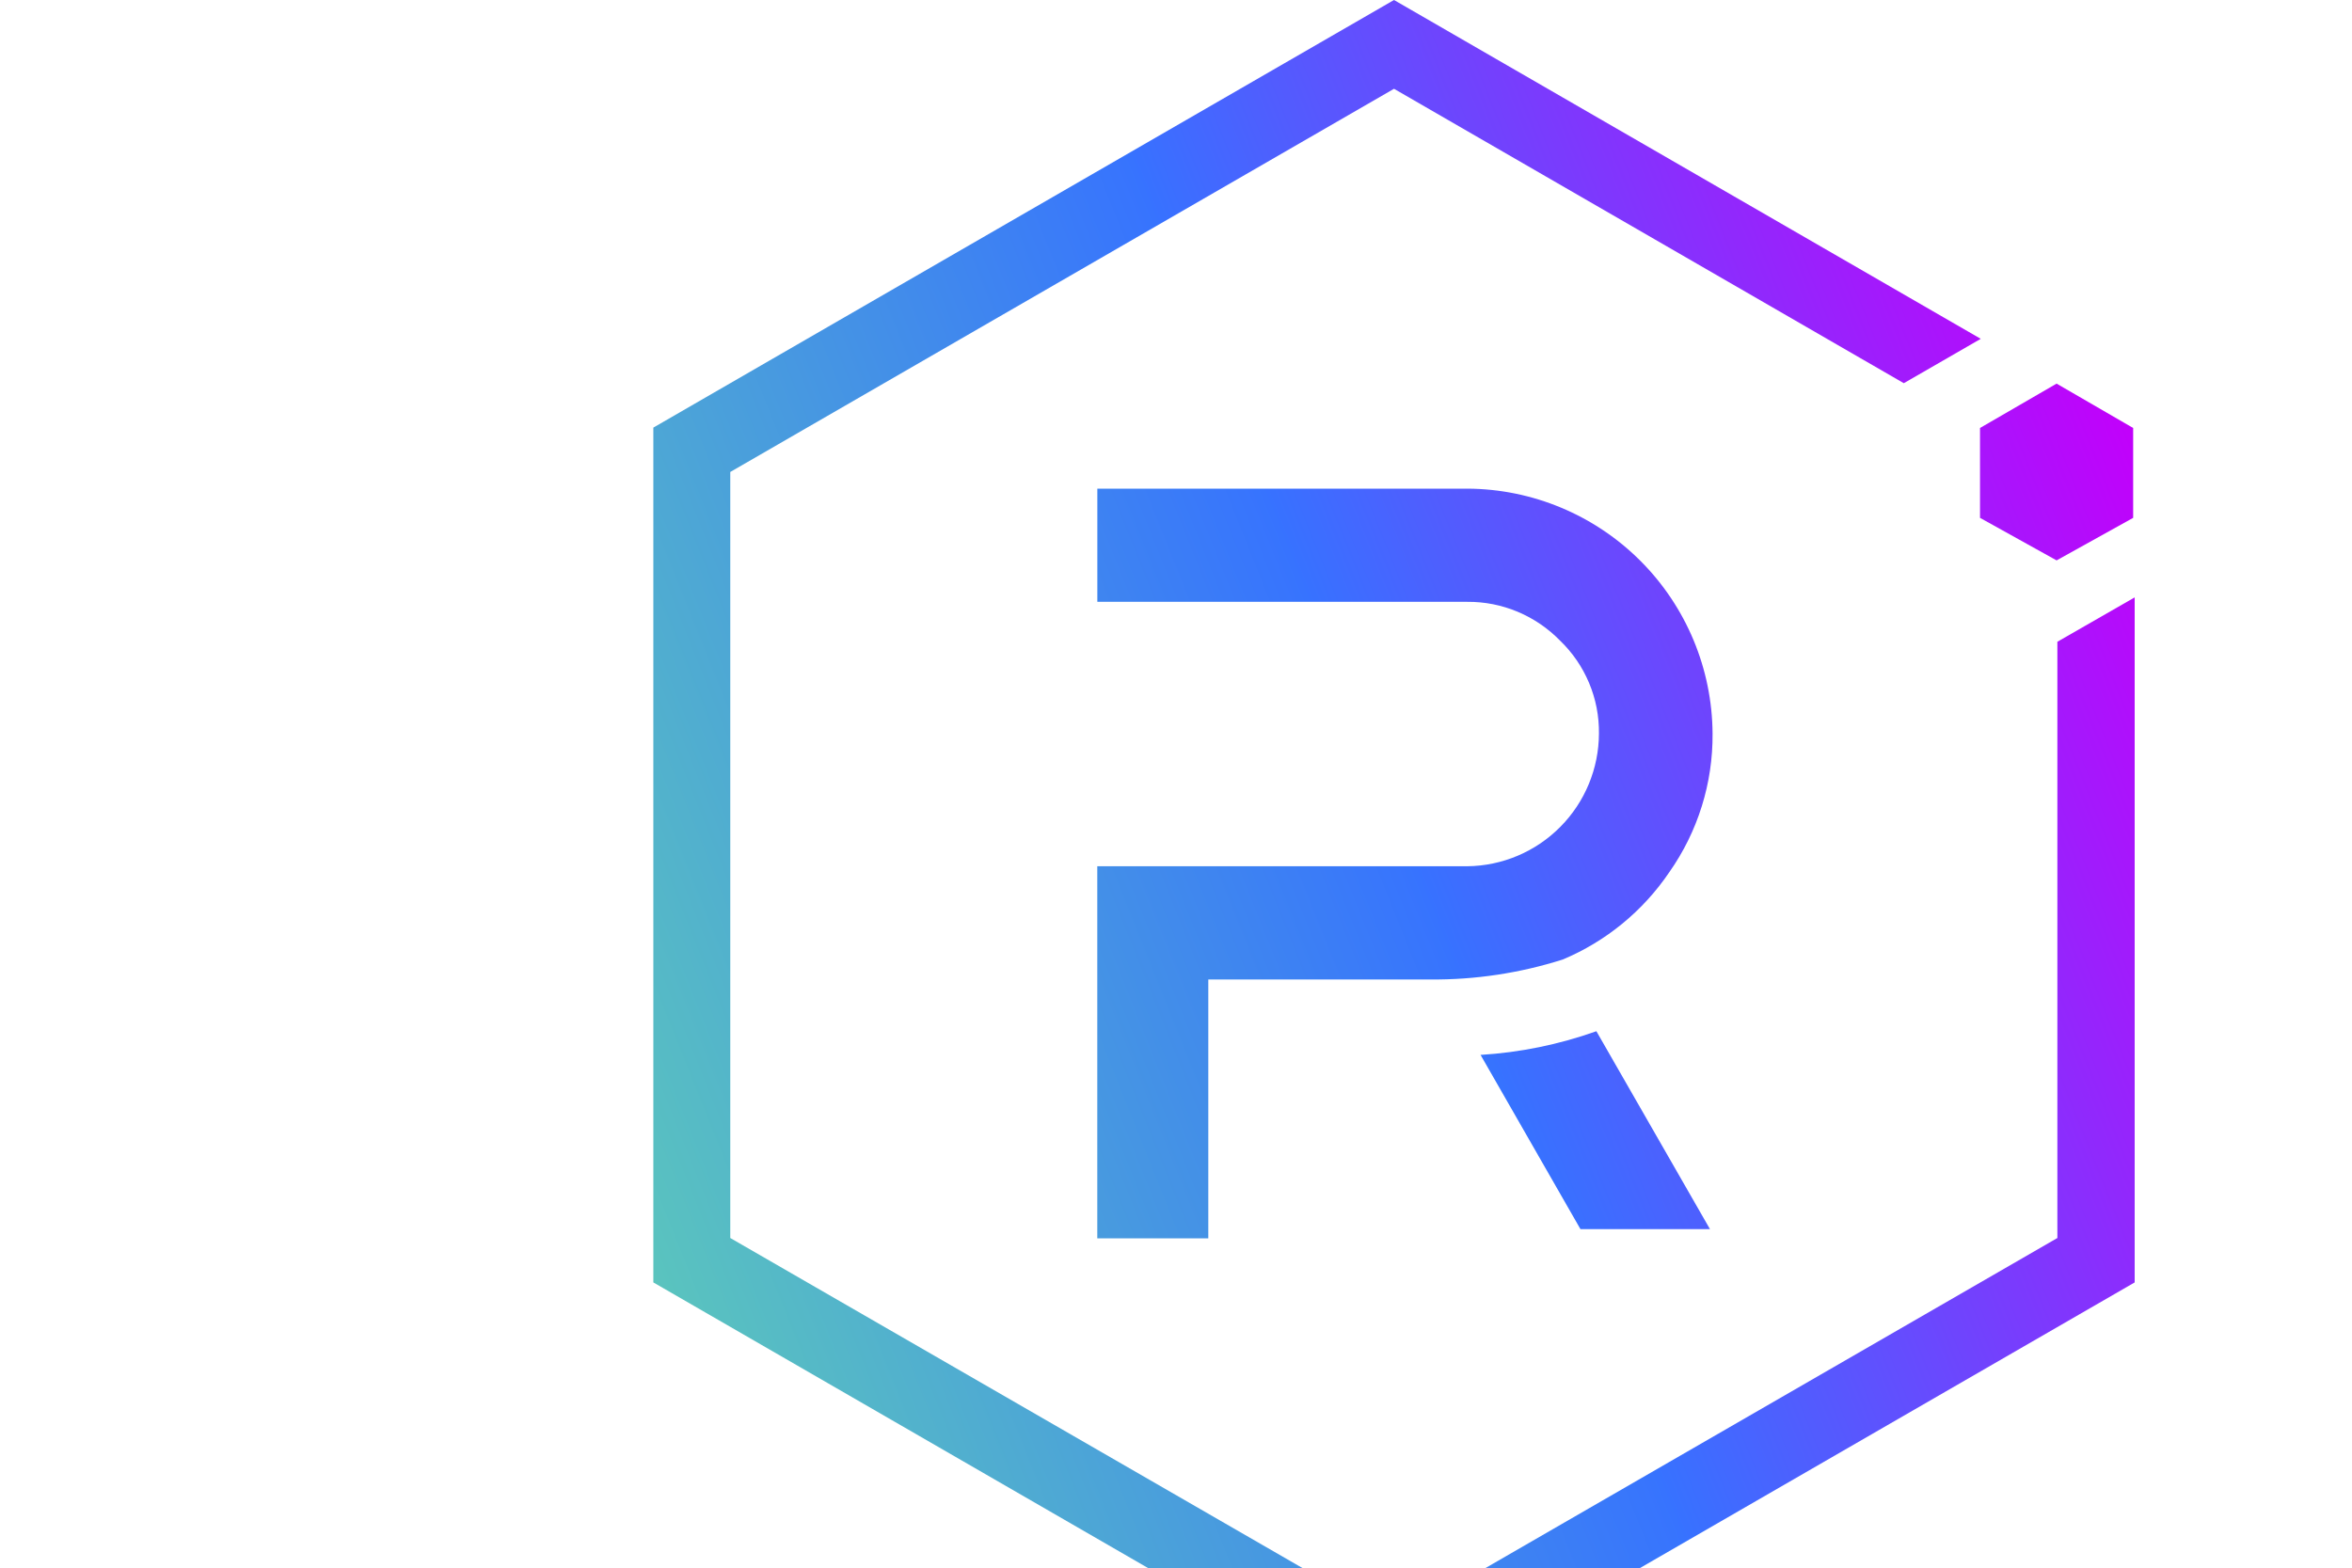
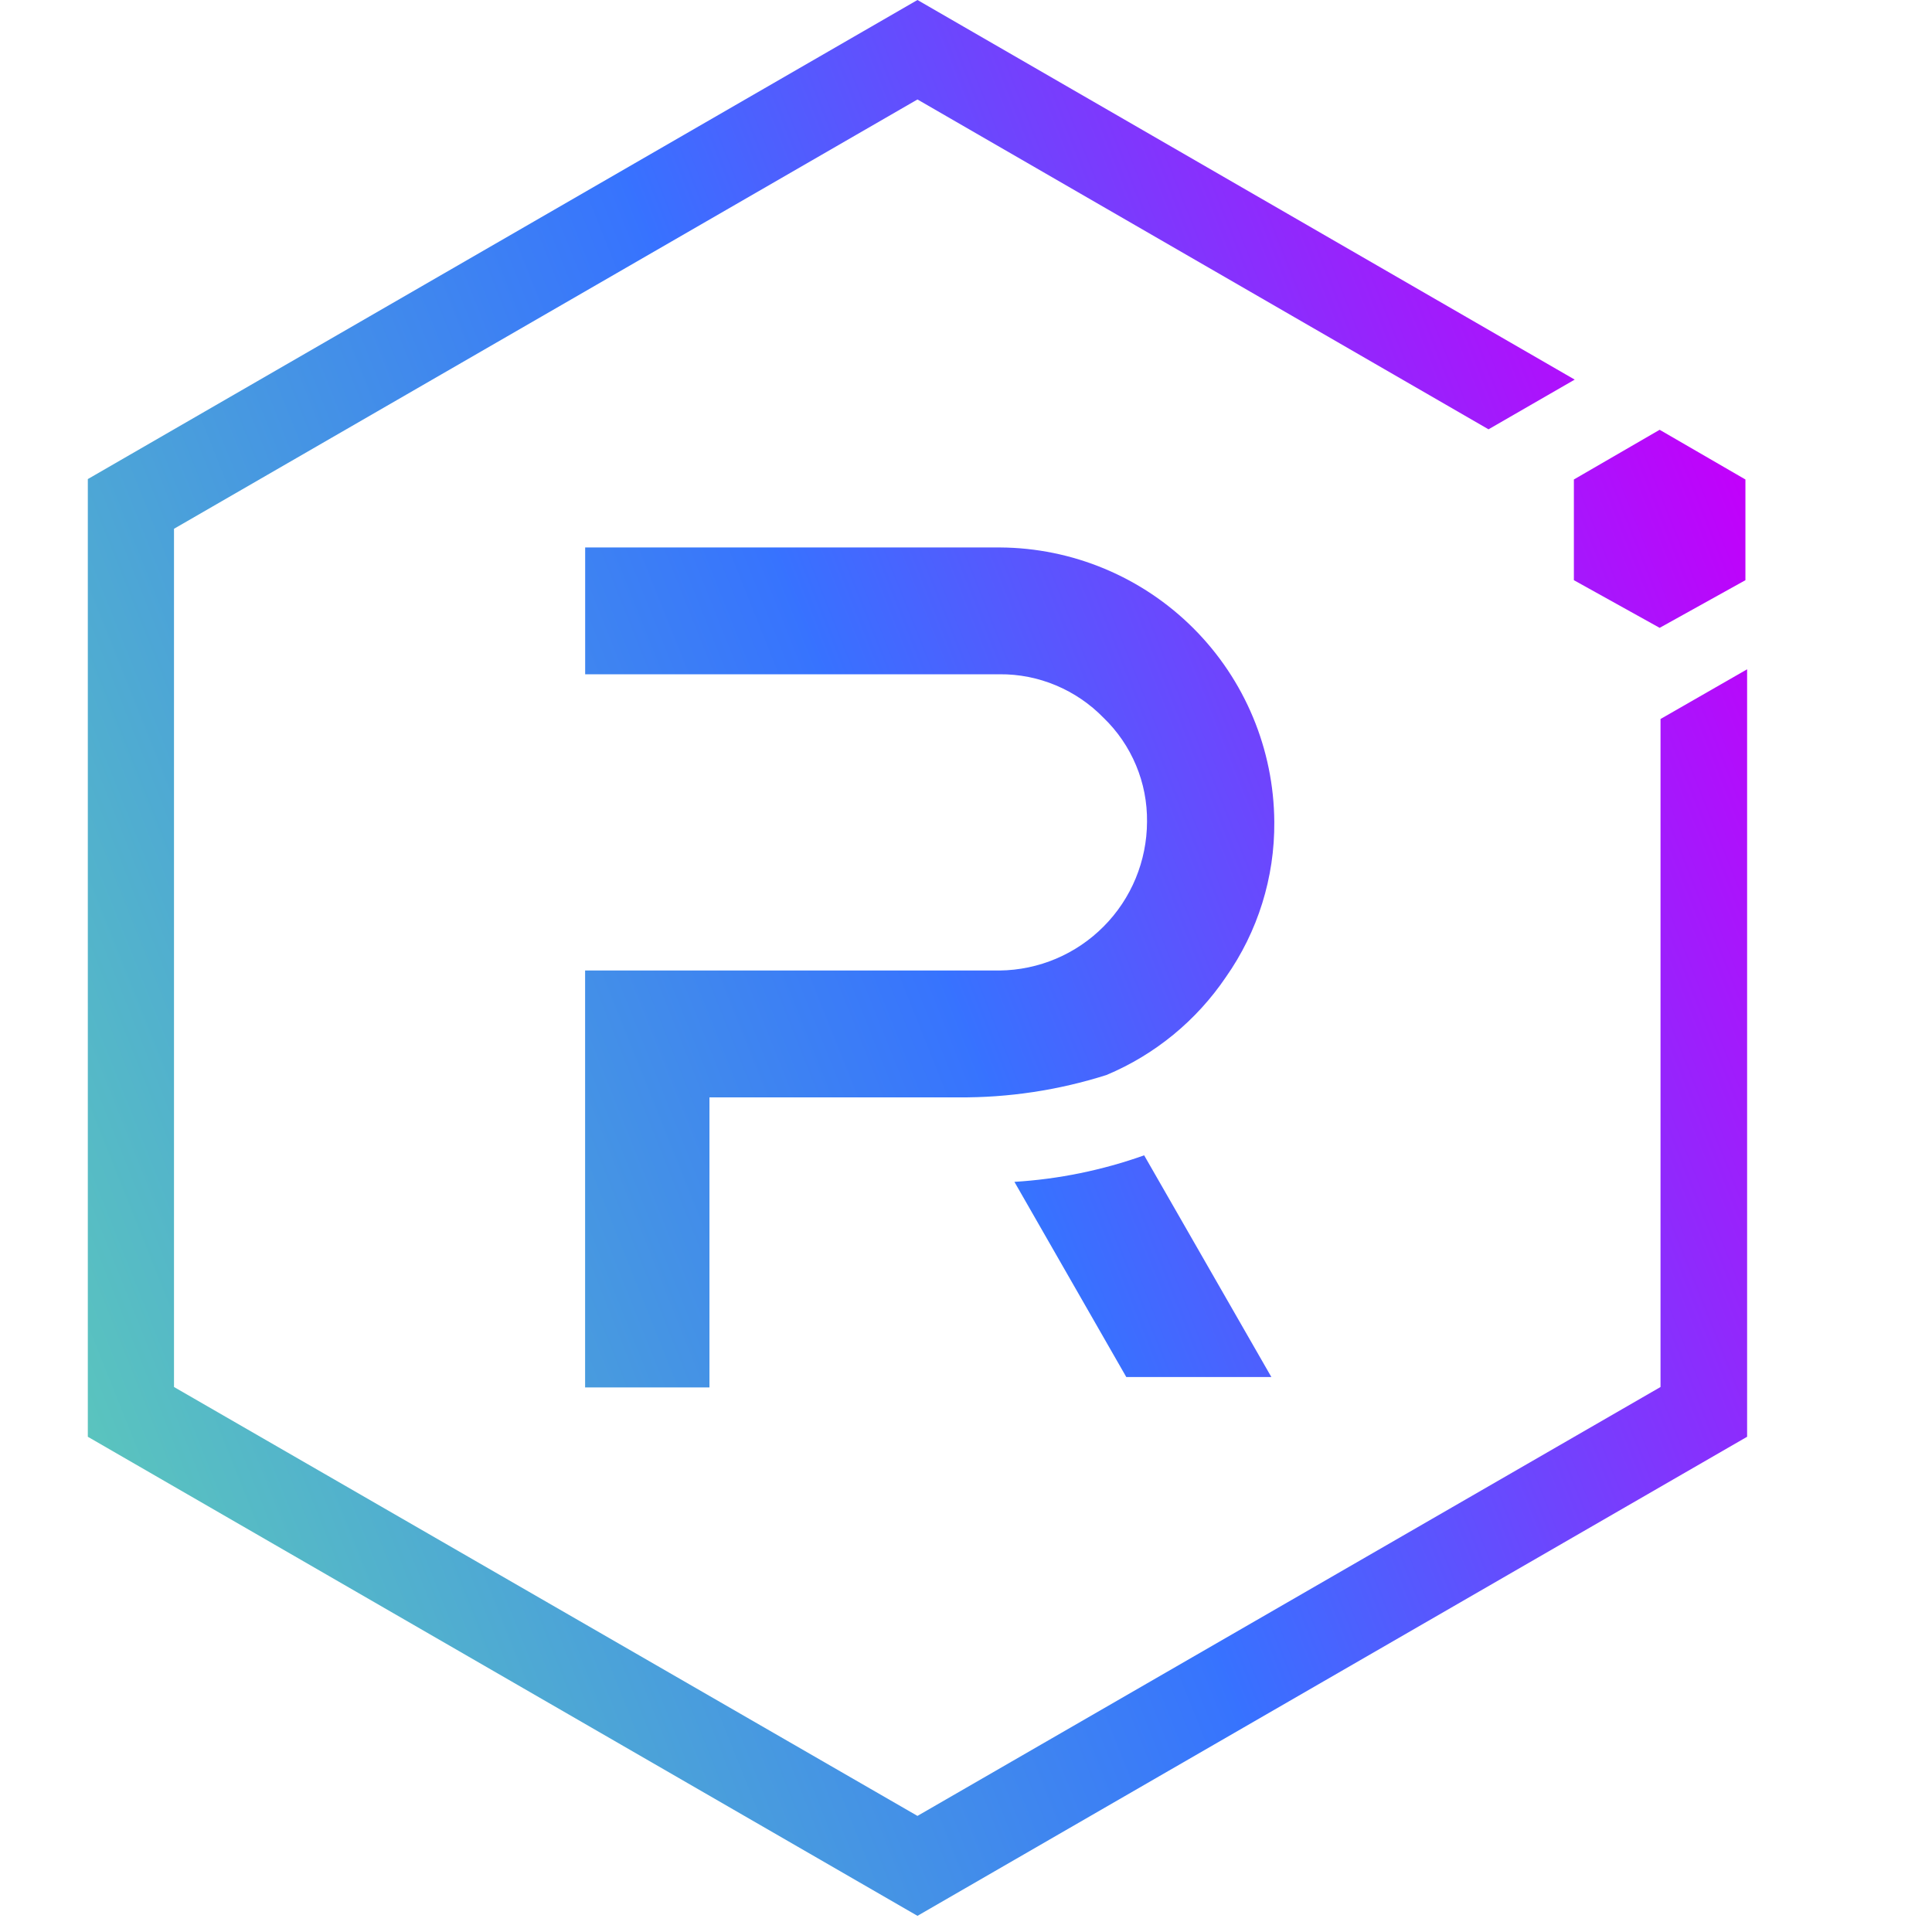
- <svg xmlns="http://www.w3.org/2000/svg" fill="none" height="20" width="30" viewBox="0 0 20 30">
+ <svg xmlns="http://www.w3.org/2000/svg" fill="none" width="20" height="20" viewBox="0 0 30 33">
  <linearGradient id="a" gradientUnits="userSpaceOnUse" x1="28.317" x2="-1.733" y1="8.192" y2="20.209">
    <stop offset="0" stop-color="#c200fb" />
    <stop offset=".49" stop-color="#3772ff" />
    <stop offset=".49" stop-color="#3773fe" />
    <stop offset="1" stop-color="#5ac4be" />
  </linearGradient>
  <g fill="url(#a)">
    <path d="m26.863 12.281v11.41l-12.692 7.326-12.699-7.326v-14.659l12.699-7.333 9.754 5.634 1.472-.849-11.226-6.484-14.171 8.183v16.358l14.171 8.183 14.171-8.183v-13.109z" />
    <path d="m10.618 23.698h-2.124v-7.121h7.078c.67-.007 1.31-.278 1.781-.754.472-.475.737-1.118.739-1.787.004-.331-.06-.66-.188-.965-.128-.306-.317-.582-.555-.811-.231-.237-.507-.425-.812-.553-.305-.128-.633-.193-.964-.19h-7.078v-2.166h7.085c1.24.007 2.428.504 3.305 1.381.877.877 1.373 2.065 1.381 3.305.008.95-.282 1.878-.828 2.654-.503.743-1.211 1.324-2.039 1.671-.819.26-1.675.389-2.534.382h-4.247z" />
    <path d="m20.216 23.521h-2.478l-1.911-3.334c.756-.046 1.502-.199 2.216-.453z" />
    <path d="m25.383 9.91 1.465.814 1.465-.814v-1.72l-1.465-.849-1.465.849z" />
  </g>
</svg>
